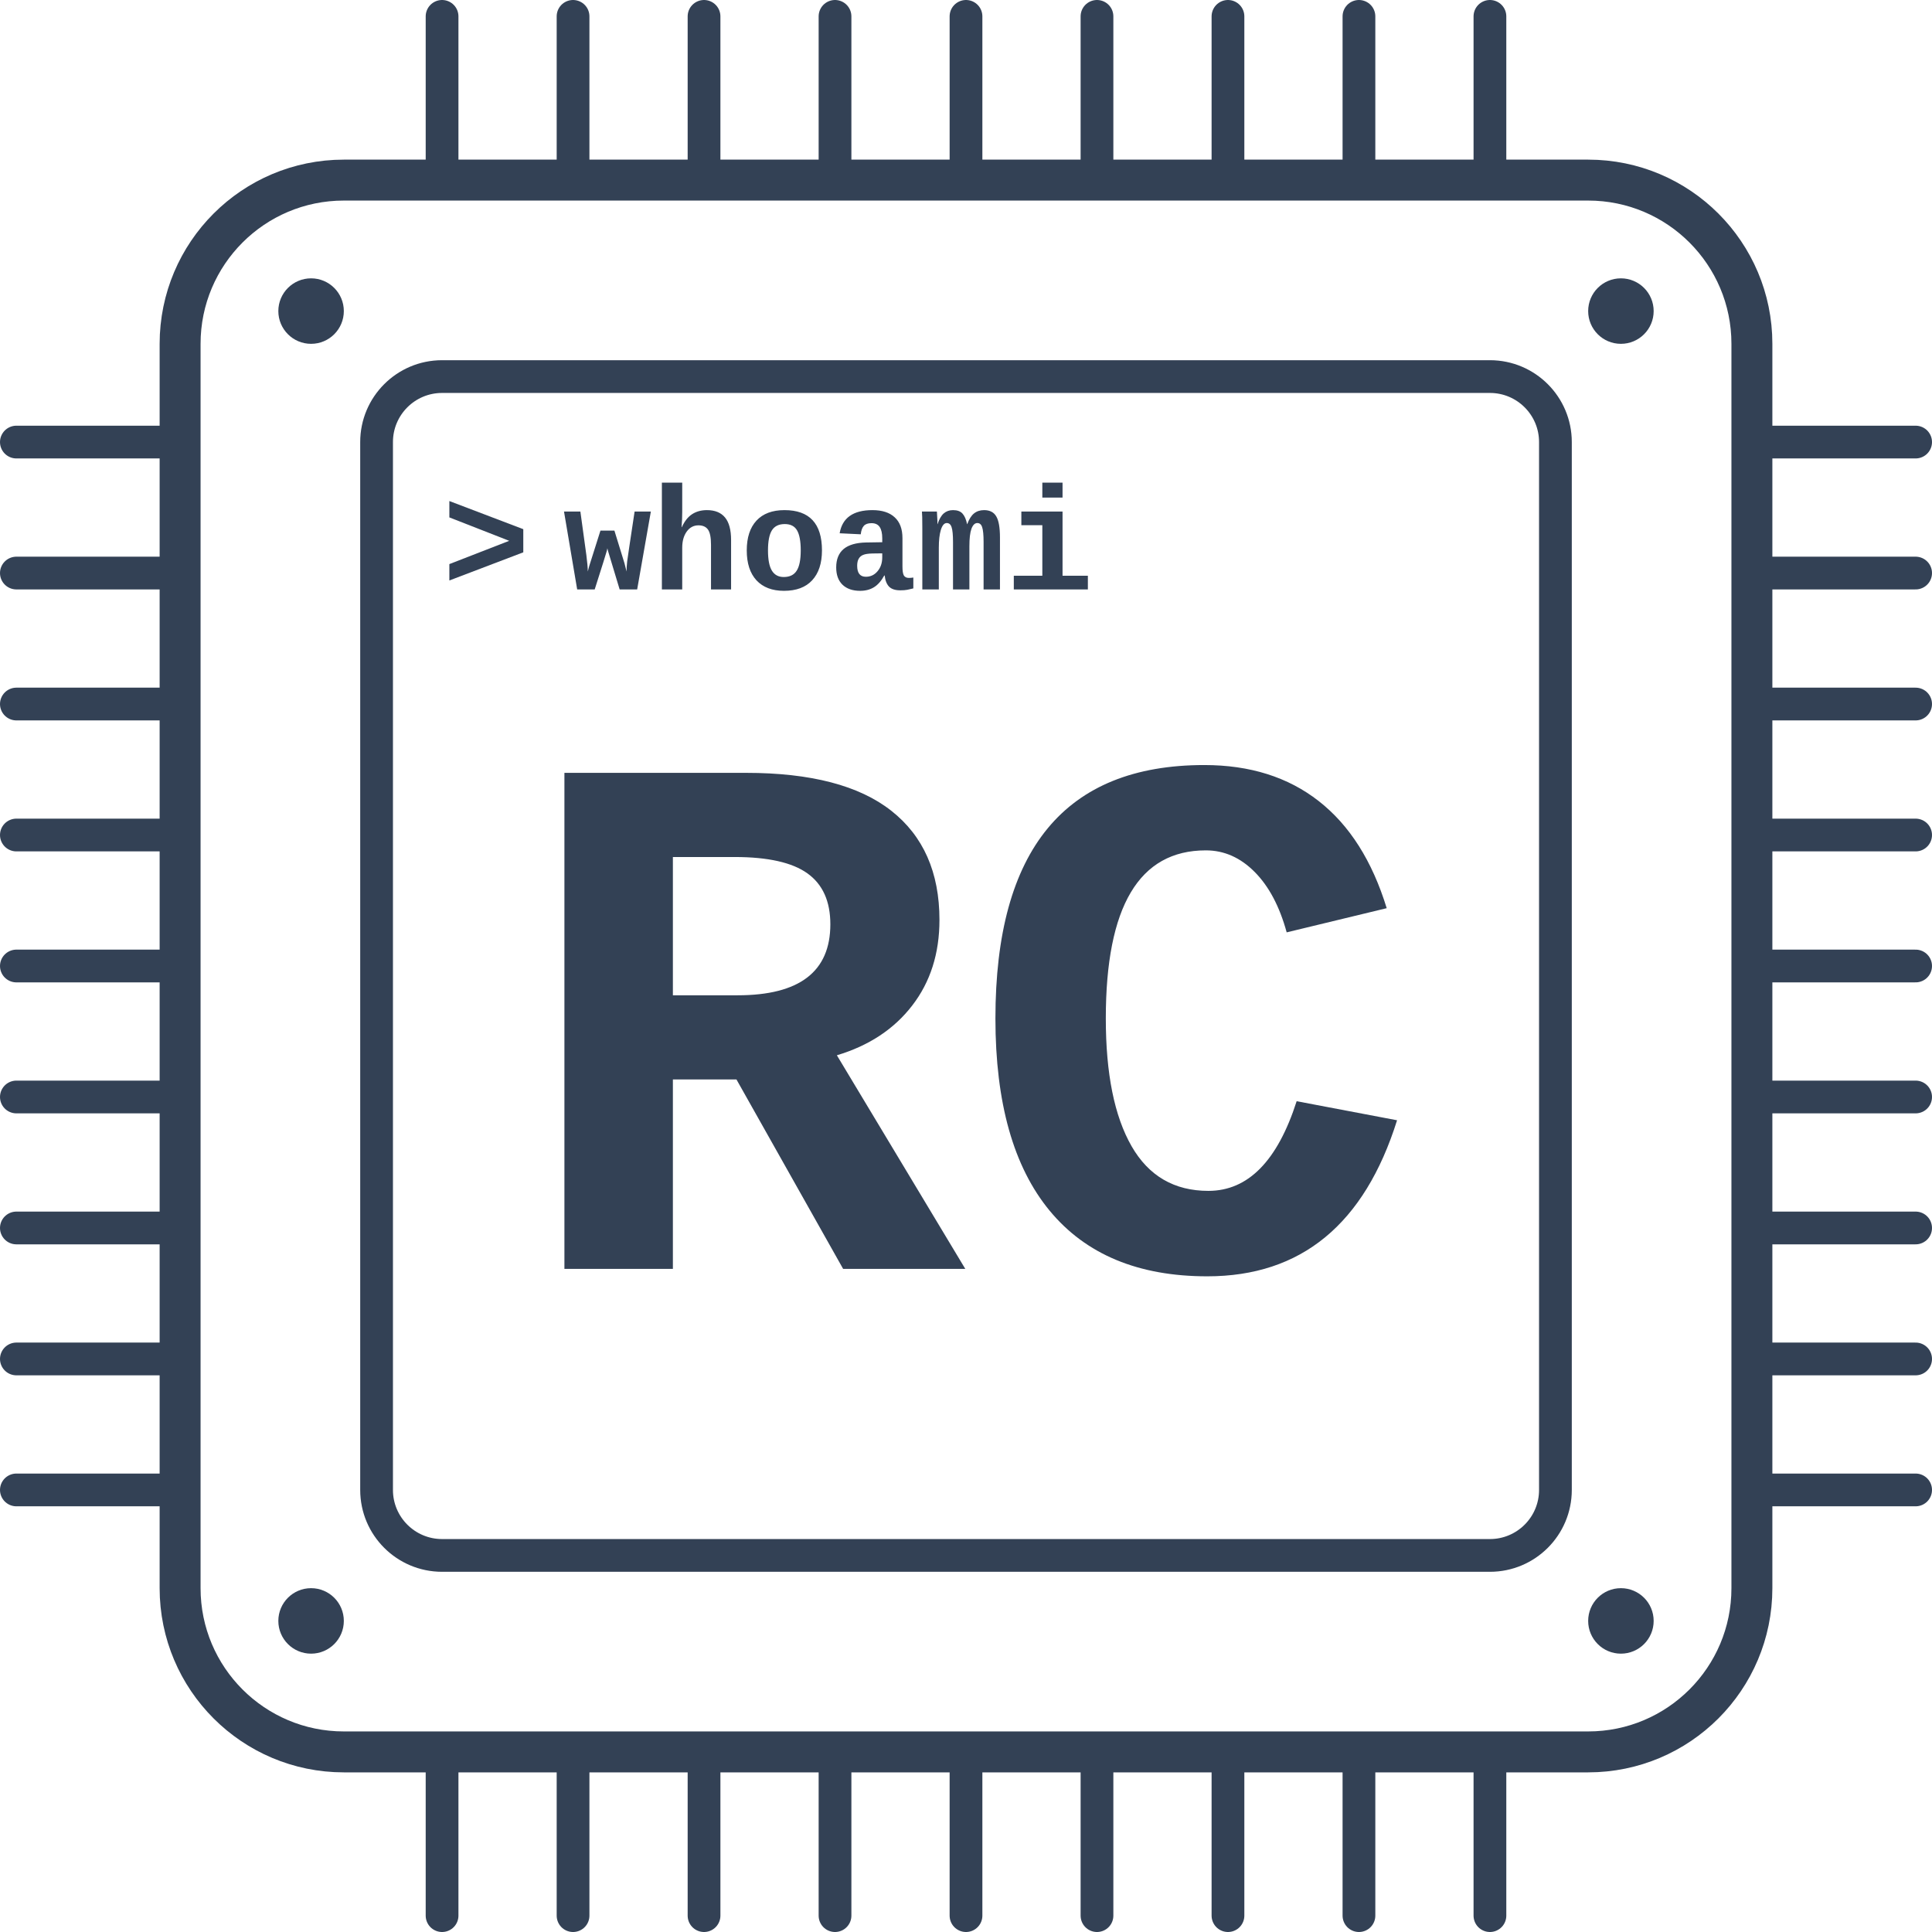
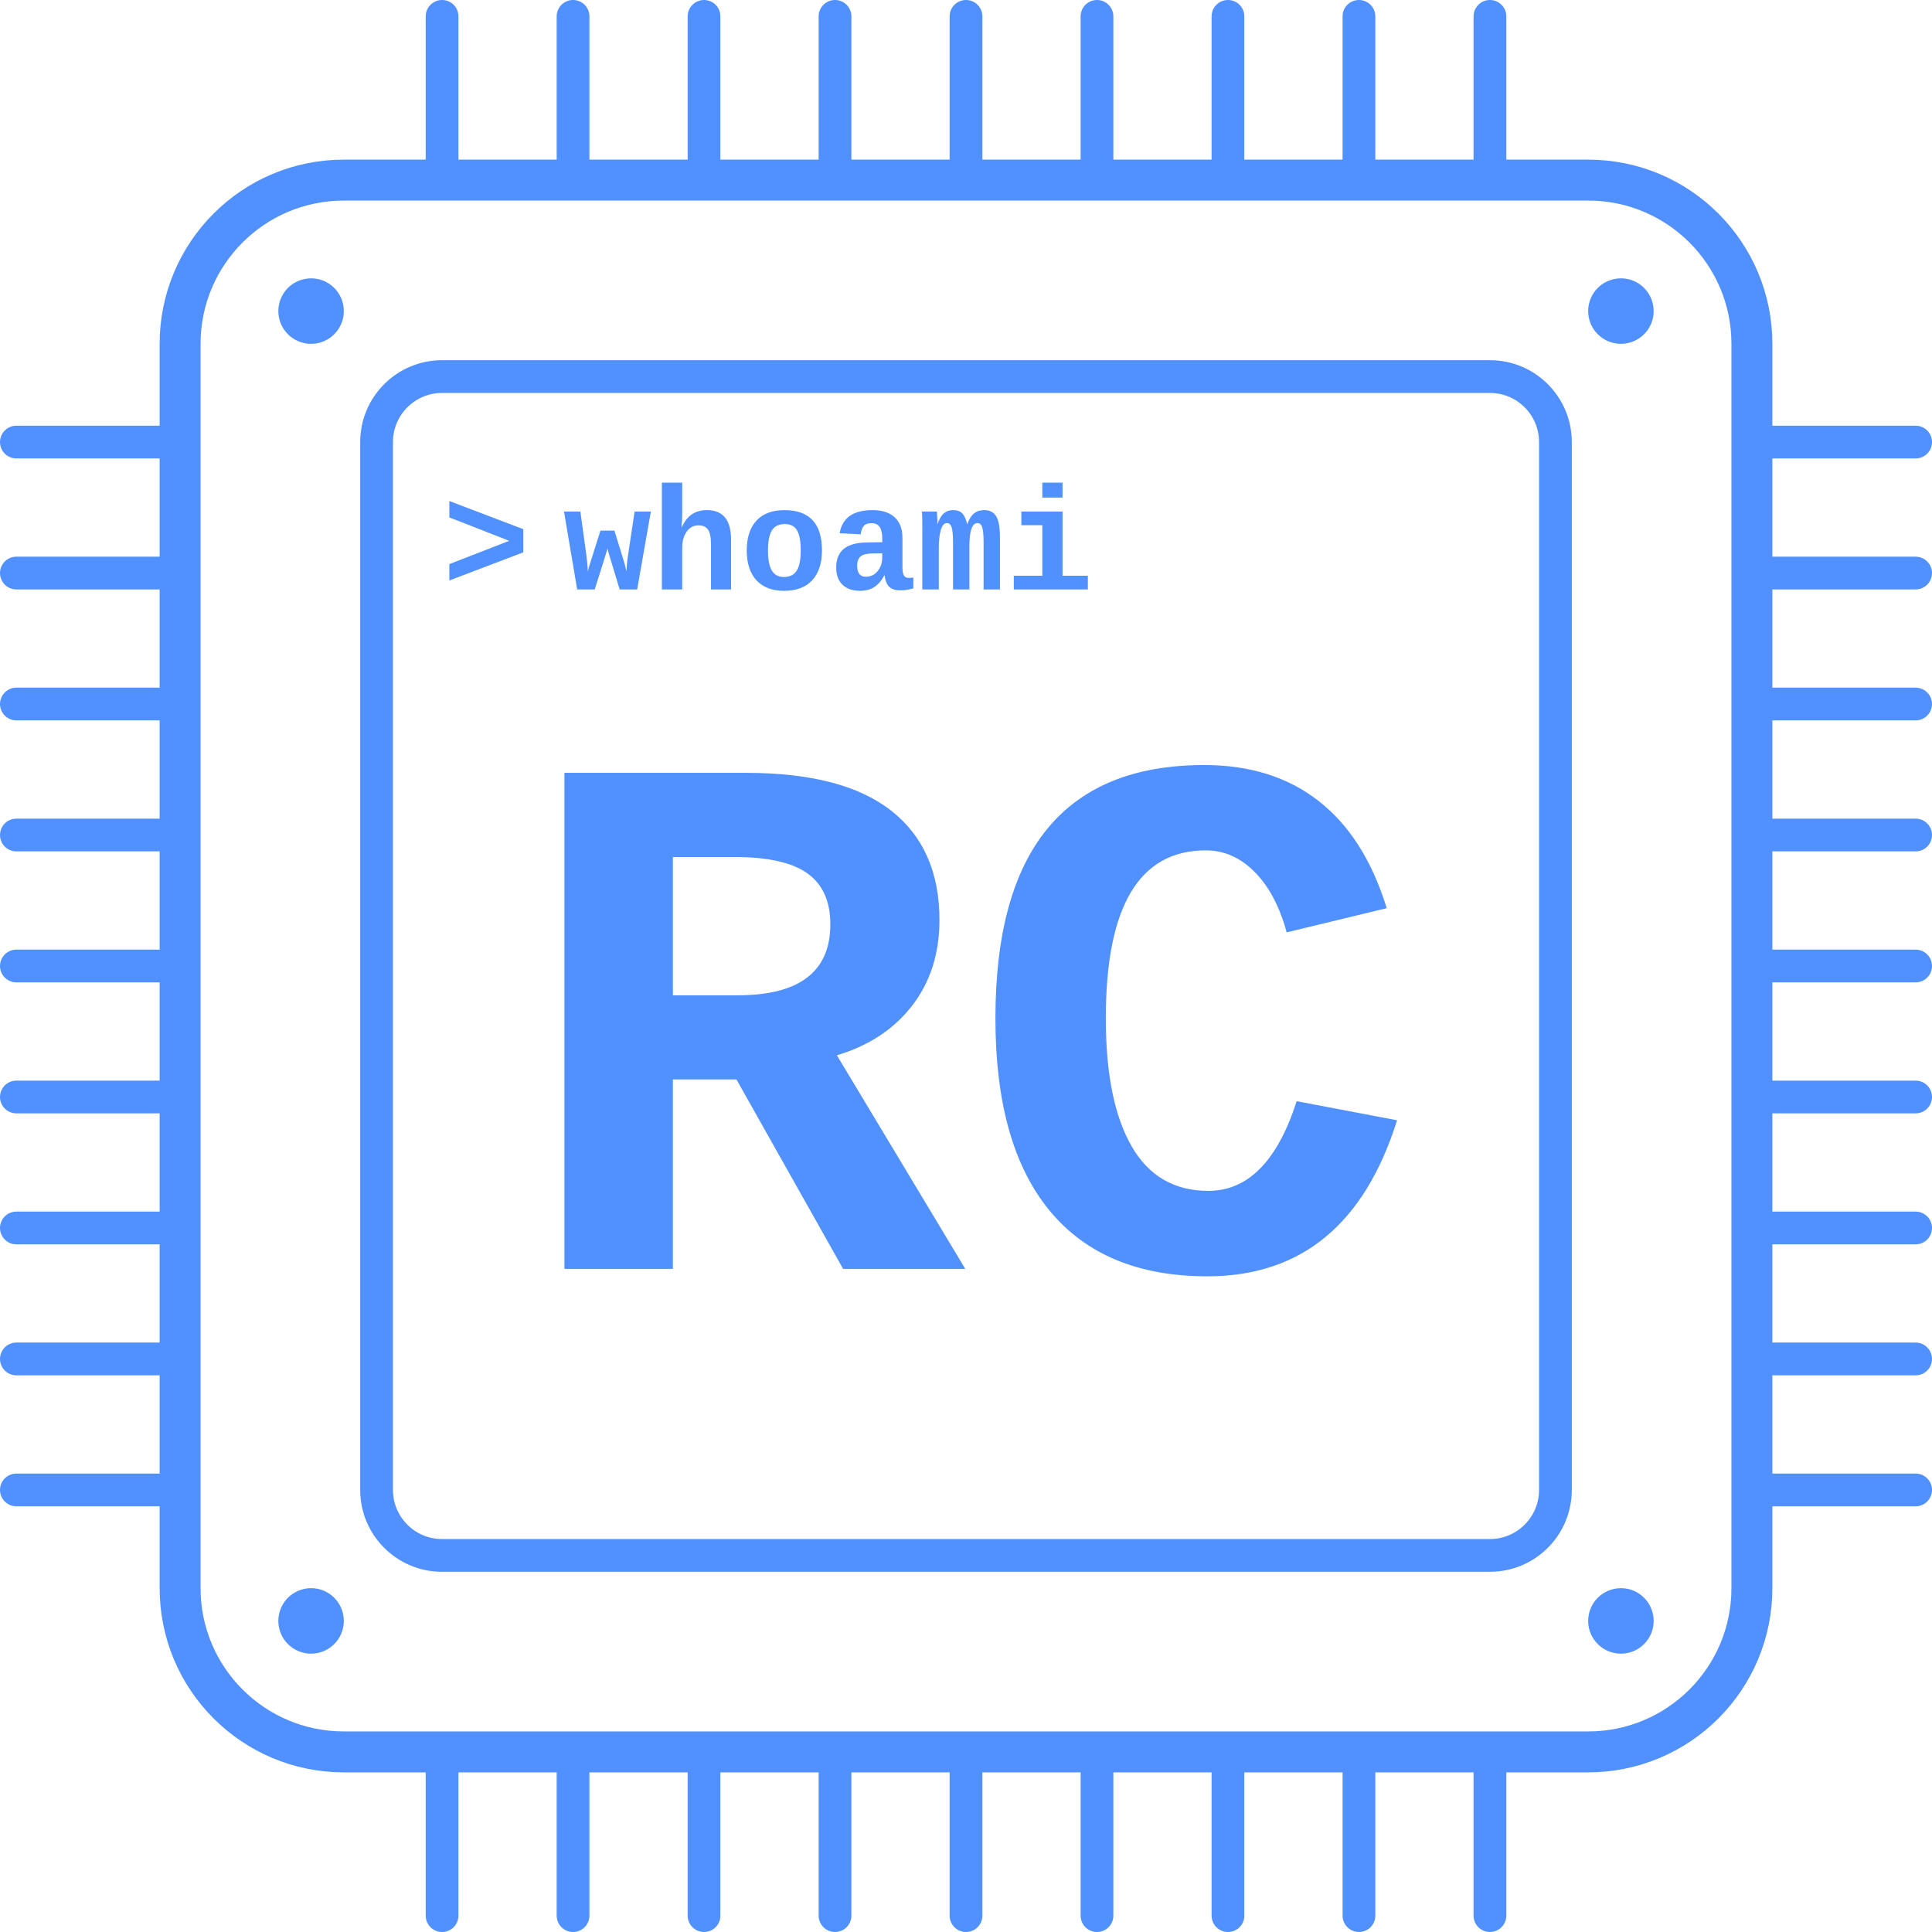
<svg xmlns="http://www.w3.org/2000/svg" viewBox="10 10 236 236" width="100%" height="100%">
-   <g stroke="#334155" stroke-linecap="round" stroke-linejoin="round" fill="none">
+   <g stroke="#5090ff" stroke-linecap="round" stroke-linejoin="round" fill="none">
    <path stroke-width="4" d="    M64 12 v20 M80 12 v20 M96 12 v20 M112 12 v20 M128 12 v20 M144 12 v20 M160 12 v20 M176 12 v20 M192 12 v20    M64 224 v20 M80 224 v20 M96 224 v20 M112 224 v20 M128 224 v20 M144 224 v20 M160 224 v20 M176 224 v20 M192 224 v20    M12 64 h20 M12 80 h20 M12 96 h20 M12 112 h20 M12 128 h20 M12 144 h20 M12 160 h20 M12 176 h20 M12 192 h20    M224 64 h20 M224 80 h20 M224 96 h20 M224 112 h20 M224 128 h20 M224 144 h20 M224 160 h20 M224 176 h20 M224 192 h20   " />
    <rect x="32" y="32" width="192" height="192" rx="20" stroke-width="5" />
    <rect x="56" y="56" width="144" height="144" rx="8" stroke-width="4" />
  </g>
-   <g fill="#334155">
+   <g fill="#5090ff">
    <circle cx="48" cy="48" r="4" />
    <circle cx="208" cy="48" r="4" />
    <circle cx="48" cy="208" r="4" />
    <circle cx="208" cy="208" r="4" />
  </g>
-   <text x="64" y="82" font-family="Consolas, 'Fira Code', 'Courier New', monospace" font-size="18" font-weight="bold" fill="#334155">
+   <text x="64" y="82" font-family="Consolas, 'Fira Code', 'Courier New', monospace" font-size="18" font-weight="bold" fill="#5090ff">
		&gt;<tspan dx="4">whoami</tspan>
  </text>
-   <text x="128" y="165" font-family="Consolas, 'Fira Code', 'Courier New', monospace" font-size="92" font-weight="bold" text-anchor="middle" fill="#334155">
+   <text x="128" y="165" font-family="Consolas, 'Fira Code', 'Courier New', monospace" font-size="92" font-weight="bold" text-anchor="middle" fill="#5090ff">
		RC
	</text>
</svg>
